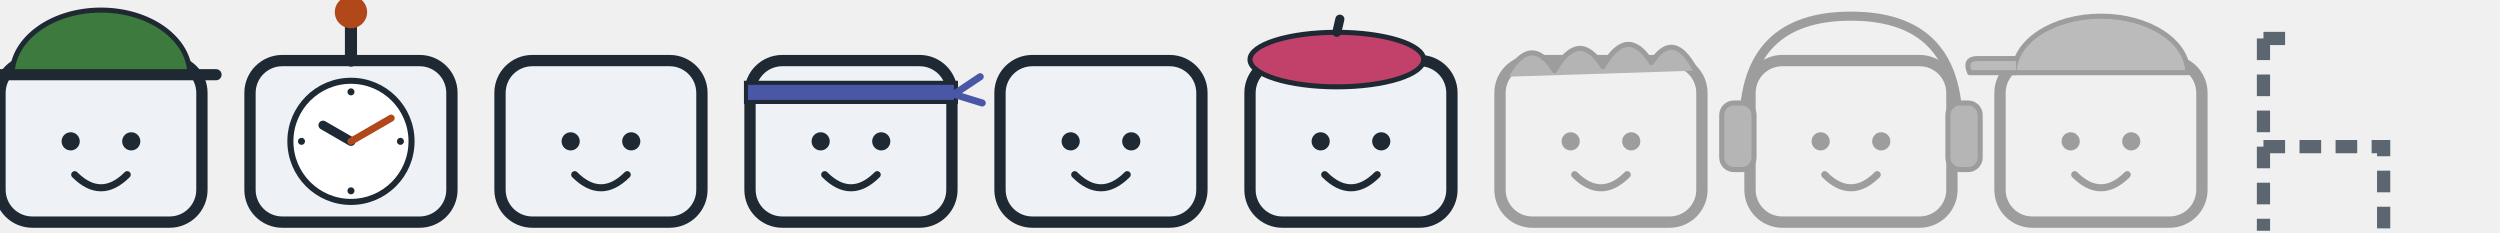
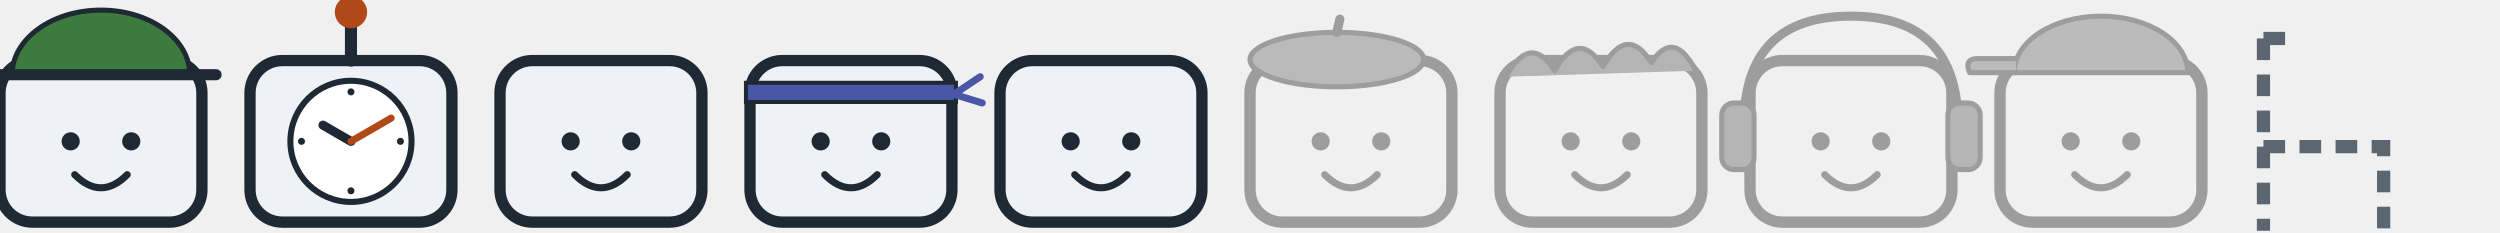
- <svg xmlns="http://www.w3.org/2000/svg" width="104mm" height="9.66mm" viewBox="0 0 104 9.66" role="img" aria-label="Cast bar, chapter 06: dev, conductor, deck, ruv-sgit, researcher, designer">
+ <svg xmlns="http://www.w3.org/2000/svg" width="104mm" height="9.66mm" viewBox="0 0 104 9.66" role="img" aria-label="Cast bar, chapter 06: dev, conductor, deck, ruv-sgit, researcher">
  <defs>
    <filter id="cb-grey">
      <feColorMatrix type="saturate" values="0" />
    </filter>
  </defs>
  <g transform="translate(-4.20 -1.68) scale(0.42)">
    <rect x="10" y="10" width="20" height="16" rx="3.2" fill="#eef2f6" stroke="#1f2933" stroke-width="1.12" />
    <circle cx="17" cy="18" r=".9" fill="#1f2933" />
    <circle cx="23" cy="18" r=".9" fill="#1f2933" />
    <path d="M17.4 21.3 Q20 23.9 22.6 21.3" fill="none" stroke="#1f2933" stroke-width="0.7" stroke-linecap="round" stroke-linejoin="round" />
    <path d="M11.2 11.4 a8.8 6.4 0 0 1 17.6 0 z" fill="#3d7a3d" stroke="#1f2933" stroke-width="0.5" stroke-linecap="round" stroke-linejoin="round" />
    <line x1="8.60" y1="11.40" x2="31.40" y2="11.40" stroke="#1f2933" stroke-width="1.1" stroke-linecap="round" />
  </g>
  <g transform="translate(6.20 -1.68) scale(0.42)">
    <rect x="10" y="10" width="20" height="16" rx="3.2" fill="#eef2f6" stroke="#1f2933" stroke-width="1.12" />
    <circle cx="20" cy="18" r="6" fill="#ffffff" stroke="#1f2933" stroke-width=".6" />
    <circle cx="24.90" cy="18.00" r=".35" fill="#1f2933" />
    <circle cx="20.00" cy="22.90" r=".35" fill="#1f2933" />
    <circle cx="15.10" cy="18.00" r=".35" fill="#1f2933" />
    <circle cx="20.00" cy="13.10" r=".35" fill="#1f2933" />
    <line x1="20.00" y1="18.00" x2="17.23" y2="16.40" stroke="#1f2933" stroke-width="0.9" stroke-linecap="round" />
    <line x1="20.00" y1="18.00" x2="23.98" y2="15.70" stroke="#b0481a" stroke-width="0.7" stroke-linecap="round" />
    <line x1="20.00" y1="10.00" x2="20.00" y2="6.40" stroke="#1f2933" stroke-width="1.2" stroke-linecap="round" />
    <circle cx="20" cy="5.2" r="1.6" fill="#b0481a" />
  </g>
  <g transform="translate(16.60 -1.68) scale(0.42)">
    <rect x="10" y="10" width="20" height="16" rx="3.2" fill="#eef2f6" stroke="#1f2933" stroke-width="1.12" />
    <circle cx="17" cy="18" r=".9" fill="#1f2933" />
    <circle cx="23" cy="18" r=".9" fill="#1f2933" />
    <path d="M17.4 21.3 Q20 23.9 22.6 21.3" fill="none" stroke="#1f2933" stroke-width="0.7" stroke-linecap="round" stroke-linejoin="round" />
  </g>
  <g transform="translate(27.00 -1.68) scale(0.42)">
    <rect x="10" y="10" width="20" height="16" rx="3.2" fill="#eef2f6" stroke="#1f2933" stroke-width="1.12" />
    <circle cx="17" cy="18" r=".9" fill="#1f2933" />
    <circle cx="23" cy="18" r=".9" fill="#1f2933" />
    <path d="M17.4 21.3 Q20 23.9 22.6 21.3" fill="none" stroke="#1f2933" stroke-width="0.7" stroke-linecap="round" stroke-linejoin="round" />
    <rect x="9.6" y="12.2" width="20.8" height="1.9" fill="#4a56a6" stroke="#1f2933" stroke-width=".4" />
    <path d="M30.4 13.2 l2.4 -1.6 M30.4 13.4 l2.6 .8" fill="none" stroke="#4a56a6" stroke-width="0.7" stroke-linecap="round" stroke-linejoin="round" />
  </g>
  <g transform="translate(37.40 -1.68) scale(0.42)">
    <rect x="10" y="10" width="20" height="16" rx="3.2" fill="#eef2f6" stroke="#1f2933" stroke-width="1.12" />
    <circle cx="17" cy="18" r=".9" fill="#1f2933" />
    <circle cx="23" cy="18" r=".9" fill="#1f2933" />
    <path d="M17.4 21.3 Q20 23.9 22.6 21.3" fill="none" stroke="#1f2933" stroke-width="0.7" stroke-linecap="round" stroke-linejoin="round" />
  </g>
  <g transform="translate(47.80 -1.68) scale(0.42)">
-     <rect x="10" y="10" width="20" height="16" rx="3.2" fill="#eef2f6" stroke="#1f2933" stroke-width="1.12" />
-     <circle cx="17" cy="18" r=".9" fill="#1f2933" />
-     <circle cx="23" cy="18" r=".9" fill="#1f2933" />
-     <path d="M17.4 21.3 Q20 23.9 22.6 21.3" fill="none" stroke="#1f2933" stroke-width="0.7" stroke-linecap="round" stroke-linejoin="round" />
-     <ellipse cx="18.6" cy="9.9" rx="8.6" ry="2.7" fill="#c2416b" stroke="#1f2933" stroke-width=".5" />
-     <line x1="18.60" y1="7.20" x2="18.90" y2="5.90" stroke="#1f2933" stroke-width="0.9" stroke-linecap="round" />
+     <g filter="url(#cb-grey)" opacity=".42">
+       <rect x="10" y="10" width="20" height="16" rx="3.2" fill="#eef2f6" stroke="#1f2933" stroke-width="1.12" />
+       <circle cx="17" cy="18" r=".9" fill="#1f2933" />
+       <circle cx="23" cy="18" r=".9" fill="#1f2933" />
+       <path d="M17.4 21.3 Q20 23.9 22.6 21.3" fill="none" stroke="#1f2933" stroke-width="0.7" stroke-linecap="round" stroke-linejoin="round" />
+       <ellipse cx="18.6" cy="9.9" rx="8.6" ry="2.7" fill="#c2416b" stroke="#1f2933" stroke-width=".5" />
+       <line x1="18.60" y1="7.20" x2="18.90" y2="5.90" stroke="#1f2933" stroke-width="0.9" stroke-linecap="round" />
+     </g>
  </g>
  <g transform="translate(58.20 -1.68) scale(0.42)">
    <g filter="url(#cb-grey)" opacity=".42">
      <rect x="10" y="10" width="20" height="16" rx="3.2" fill="#eef2f6" stroke="#1f2933" stroke-width="1.12" />
      <circle cx="17" cy="18" r=".9" fill="#1f2933" />
      <circle cx="23" cy="18" r=".9" fill="#1f2933" />
      <path d="M17.4 21.3 Q20 23.9 22.6 21.3" fill="none" stroke="#1f2933" stroke-width="0.7" stroke-linecap="round" stroke-linejoin="round" />
      <path d="M10.6 11.6 q2.4 -4.4 4.8 -.6 q2.4 -4.2 4.8 -.4 q2.4 -4.2 4.8 -.4 q2.2 -3.4 4.4 .8" fill="#7a4f9a" stroke="#1f2933" stroke-width="0.5" stroke-linecap="round" stroke-linejoin="round" />
    </g>
  </g>
  <g transform="translate(68.60 -1.68) scale(0.42)">
    <g filter="url(#cb-grey)" opacity=".42">
      <rect x="10" y="10" width="20" height="16" rx="3.2" fill="#eef2f6" stroke="#1f2933" stroke-width="1.12" />
      <circle cx="17" cy="18" r=".9" fill="#1f2933" />
      <circle cx="23" cy="18" r=".9" fill="#1f2933" />
      <path d="M17.4 21.3 Q20 23.9 22.6 21.3" fill="none" stroke="#1f2933" stroke-width="0.7" stroke-linecap="round" stroke-linejoin="round" />
      <path d="M9.4 16.4 Q9.4 5.6 20 5.6 Q30.6 5.6 30.6 16.4" fill="none" stroke="#1f2933" stroke-width="0.9" stroke-linecap="round" stroke-linejoin="round" />
      <rect x="7.2" y="14.2" width="3.2" height="6.6" rx="1.2" fill="#8a5a2b" stroke="#1f2933" stroke-width=".5" />
      <rect x="29.6" y="14.2" width="3.2" height="6.6" rx="1.2" fill="#8a5a2b" stroke="#1f2933" stroke-width=".5" />
    </g>
  </g>
  <g transform="translate(79.00 -1.68) scale(0.42)">
    <g filter="url(#cb-grey)" opacity=".42">
      <rect x="10" y="10" width="20" height="16" rx="3.2" fill="#eef2f6" stroke="#1f2933" stroke-width="1.12" />
      <circle cx="17" cy="18" r=".9" fill="#1f2933" />
      <circle cx="23" cy="18" r=".9" fill="#1f2933" />
      <path d="M17.4 21.3 Q20 23.9 22.6 21.3" fill="none" stroke="#1f2933" stroke-width="0.7" stroke-linecap="round" stroke-linejoin="round" />
      <path d="M11.4 11.2 a8.6 5.6 0 0 1 17.2 0 z" fill="#23807f" stroke="#1f2933" stroke-width="0.5" stroke-linecap="round" stroke-linejoin="round" />
      <path d="M11.6 11.2 h-4.6 q-.6 -1.4 .8 -1.4 h3.8" fill="#23807f" stroke="#1f2933" stroke-width="0.5" stroke-linecap="round" stroke-linejoin="round" />
    </g>
  </g>
  <g transform="translate(92.16 .6) scale(.5)" fill="none" stroke="#5b6670" stroke-width="1.1" stroke-dasharray="1.8 1.2">
    <path d="M4 2 V18 M4 11 H14 V18 M4 2 H7" />
  </g>
</svg>
